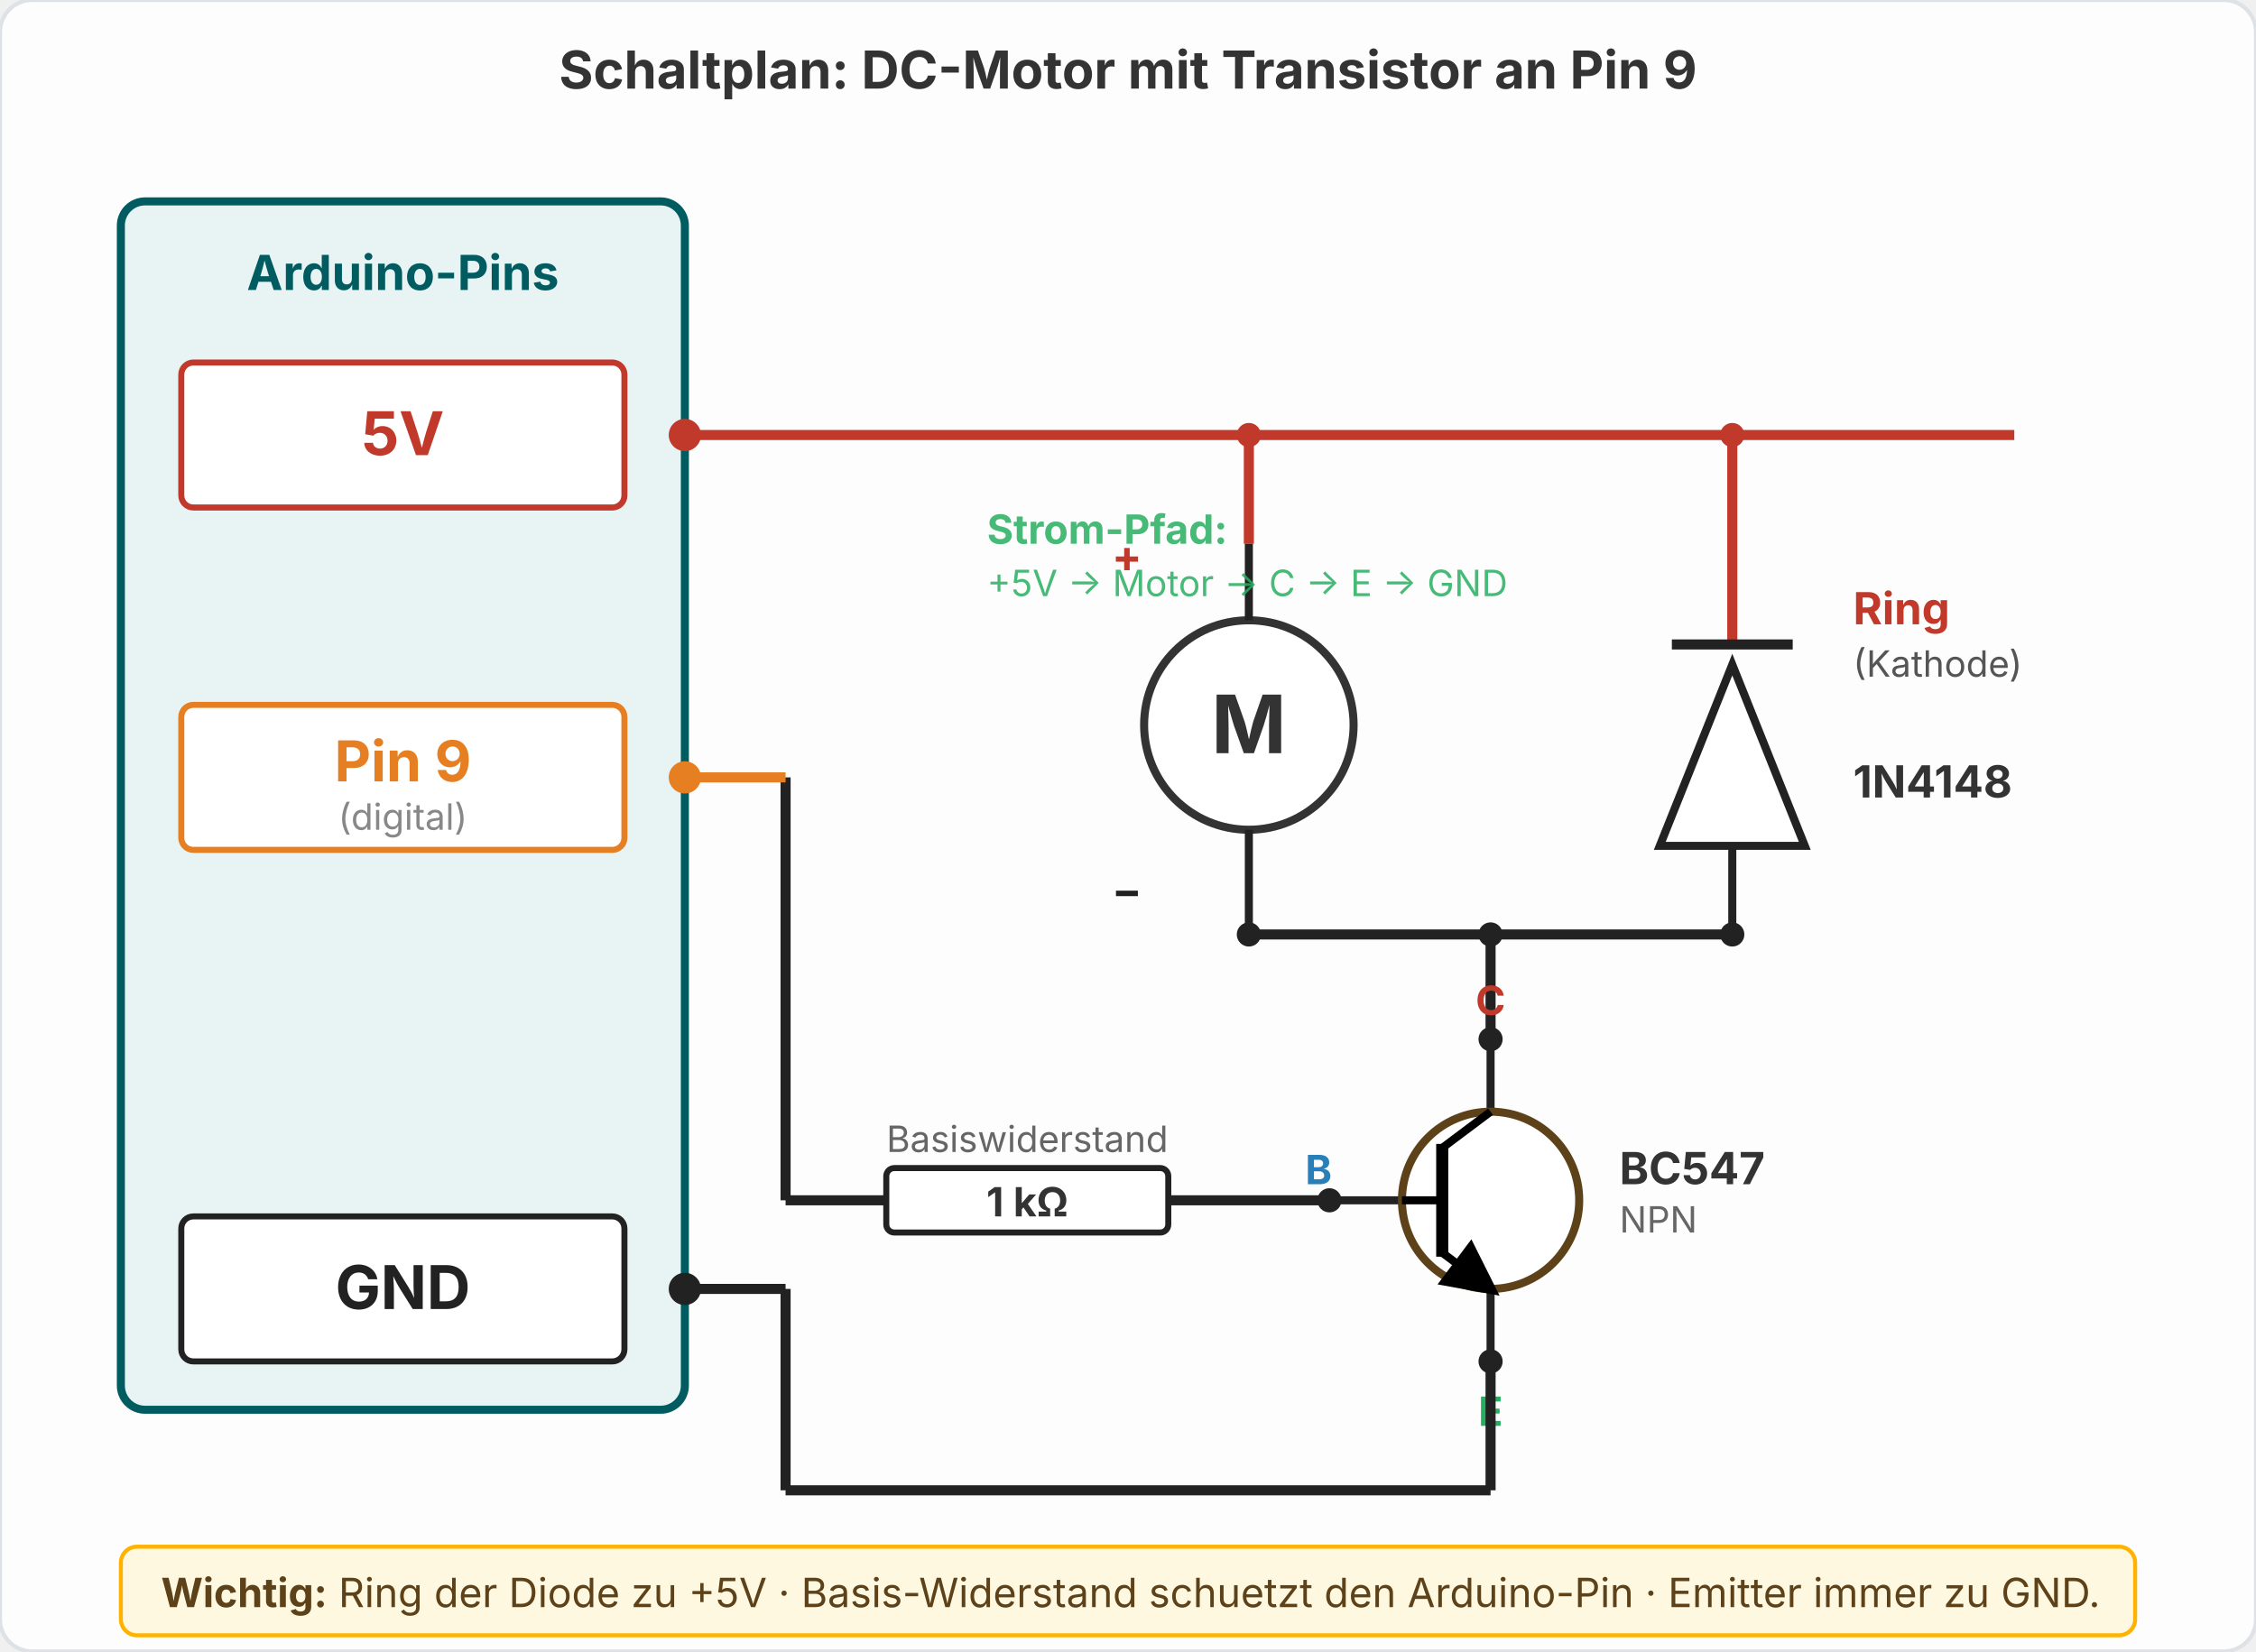
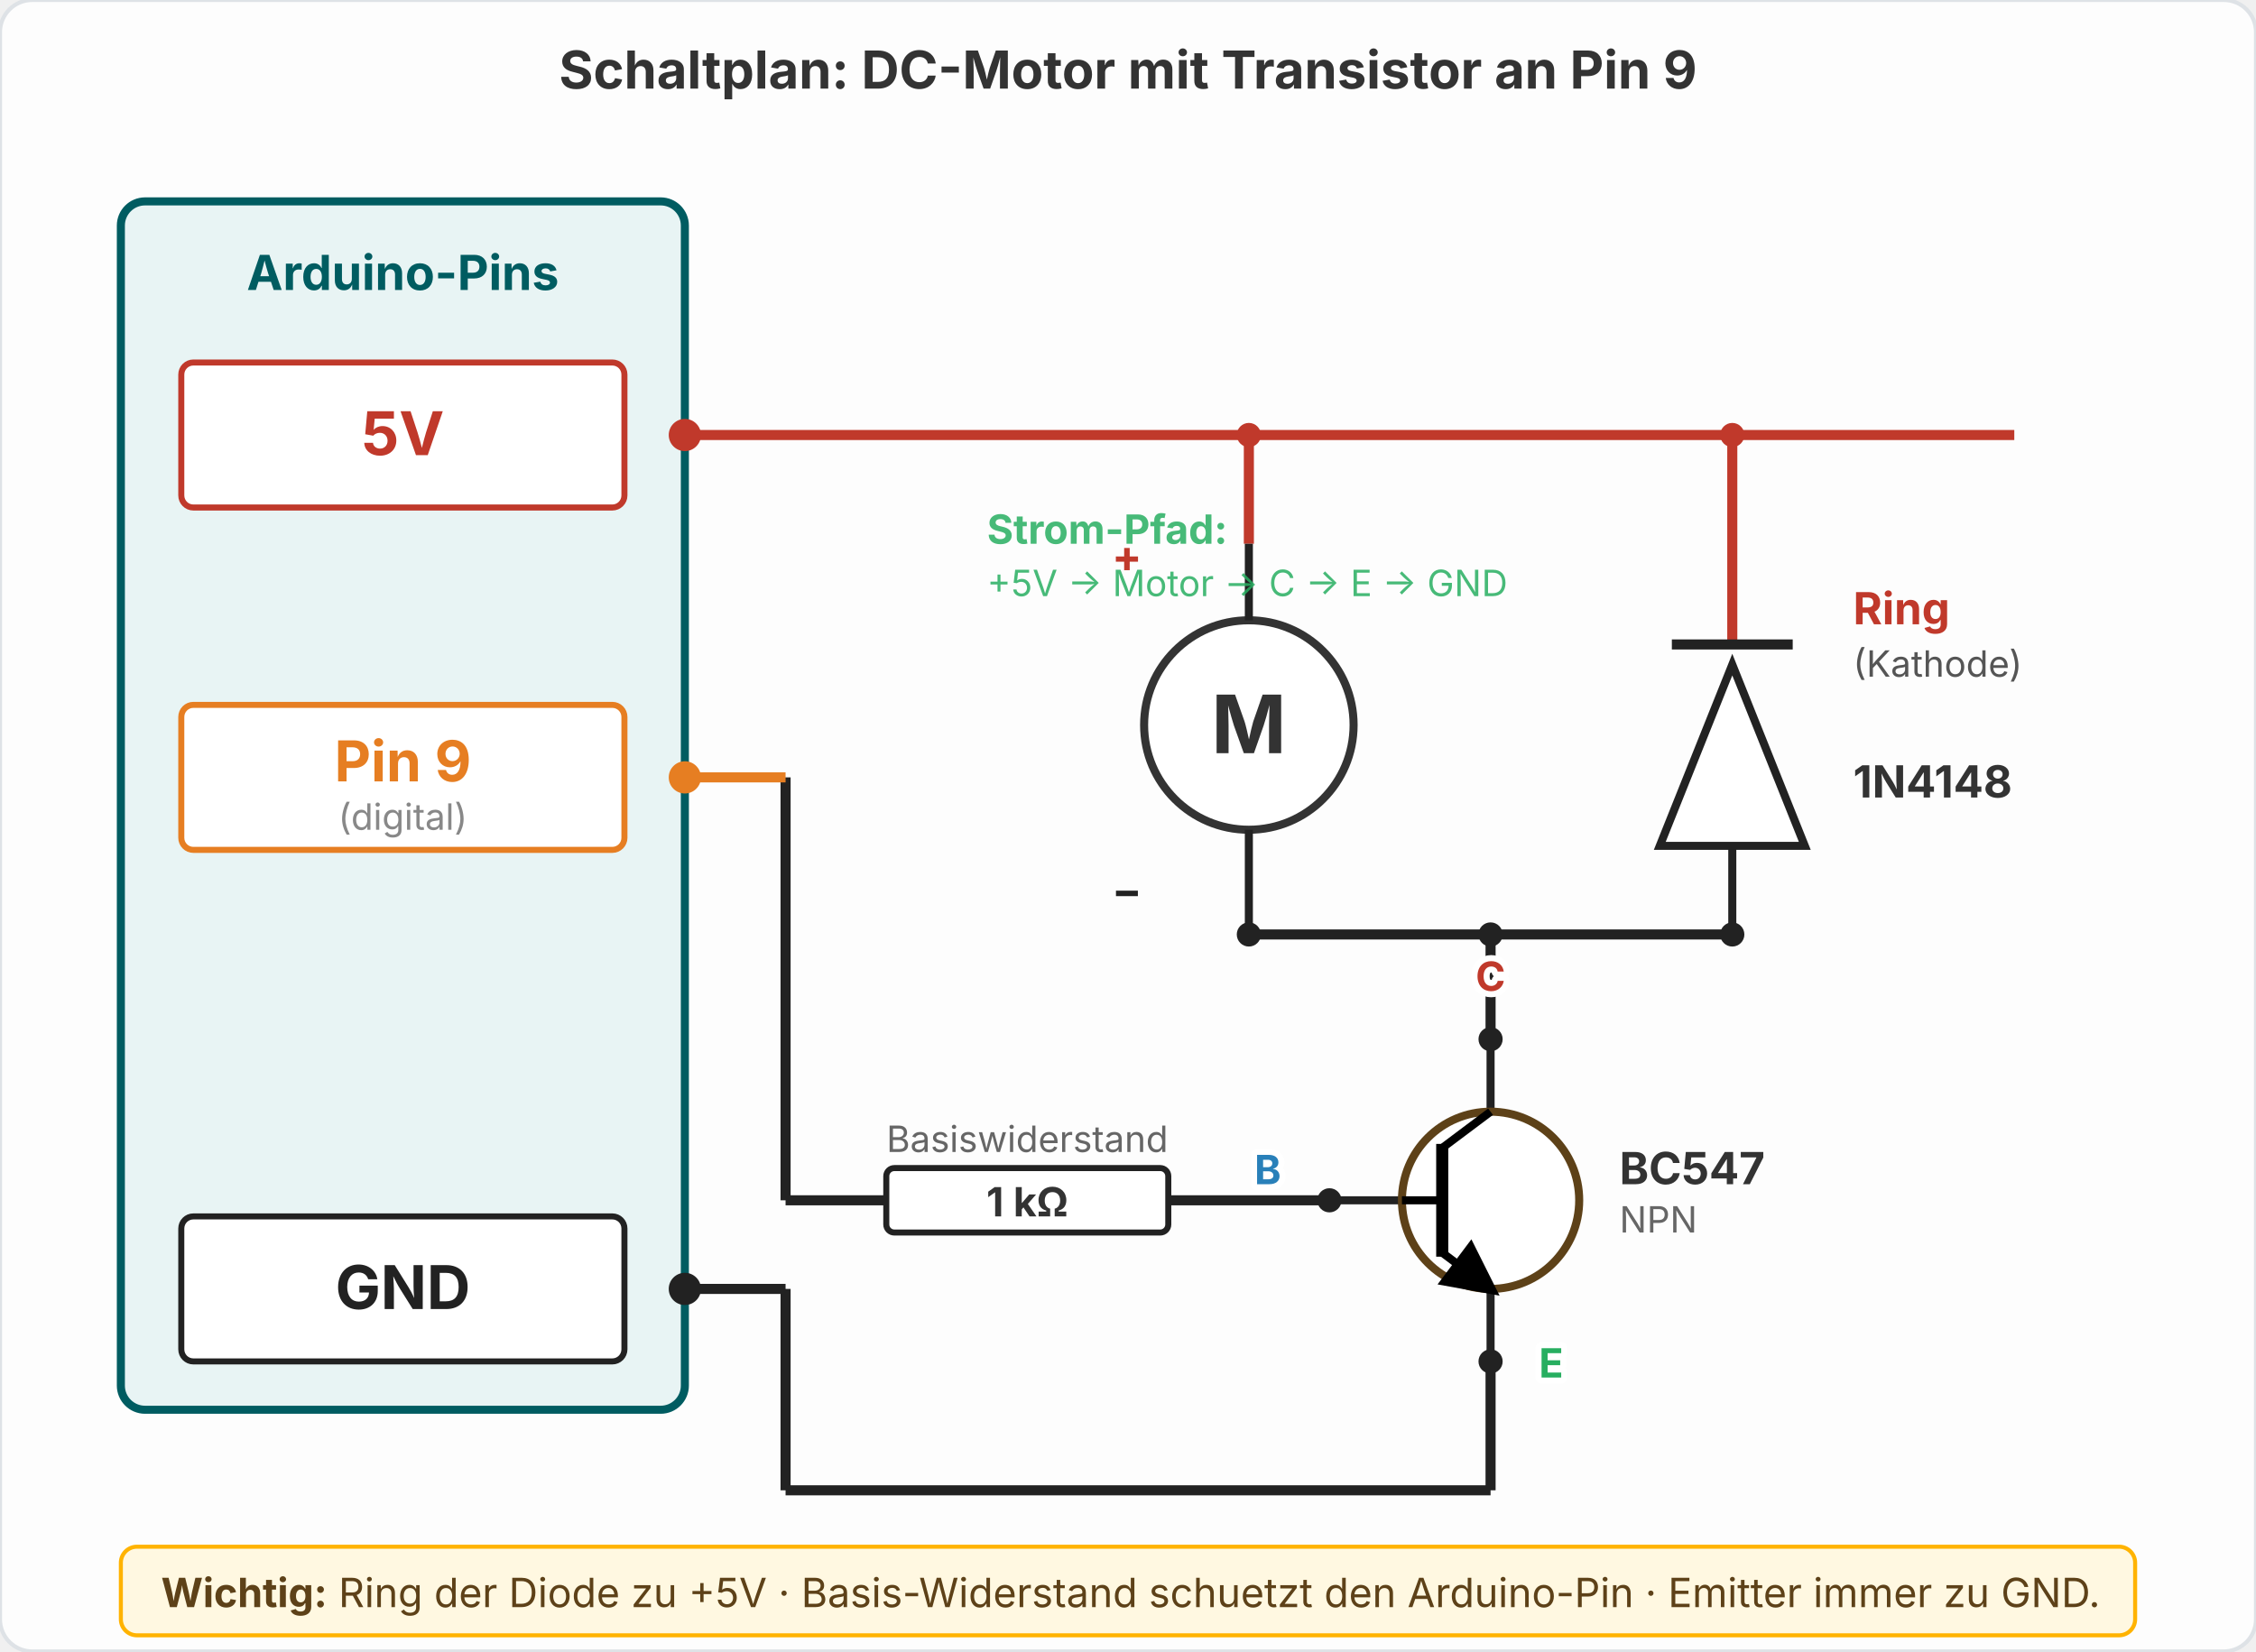
<svg xmlns="http://www.w3.org/2000/svg" viewBox="0 0 560 410" font-family="system-ui, -apple-system, sans-serif">
  <defs>
    <marker id="npnArrow" viewBox="0 0 10 10" refX="8" refY="5" markerWidth="7" markerHeight="7" orient="auto">
      <path d="M 0 0 L 10 5 L 0 10 z" fill="#000" />
    </marker>
  </defs>
  <rect x="0" y="0" width="560" height="410" rx="8" fill="#fdfdfd" stroke="#dee2e6" stroke-width="1" />
  <text x="280" y="22" text-anchor="middle" font-size="13" font-weight="bold" fill="#333">Schaltplan: DC-Motor mit Transistor an Pin 9</text>
  <g id="arduino-pins" transform="translate(30, 50)">
    <rect x="0" y="0" width="140" height="300" rx="6" fill="#e8f4f4" stroke="#005c61" stroke-width="2" />
    <text x="70" y="22" text-anchor="middle" font-size="12" font-weight="bold" fill="#005c61">Arduino-Pins</text>
    <rect x="15" y="40" width="110" height="36" rx="3" fill="#fff" stroke="#C0392B" stroke-width="1.5" />
    <text x="70" y="63" text-anchor="middle" font-size="15" font-weight="bold" fill="#C0392B">5V</text>
    <circle cx="140" cy="58" r="4" fill="#C0392B" />
    <rect x="15" y="125" width="110" height="36" rx="3" fill="#fff" stroke="#E67E22" stroke-width="1.5" />
    <text x="70" y="144" text-anchor="middle" font-size="14" font-weight="bold" fill="#E67E22">Pin 9</text>
    <text x="70" y="156" text-anchor="middle" font-size="9" fill="#888">(digital)</text>
    <circle cx="140" cy="143" r="4" fill="#E67E22" />
    <rect x="15" y="252" width="110" height="36" rx="3" fill="#fff" stroke="#222" stroke-width="1.5" />
    <text x="70" y="275" text-anchor="middle" font-size="15" font-weight="bold" fill="#222">GND</text>
    <circle cx="140" cy="270" r="4" fill="#222" />
  </g>
  <line x1="170" y1="108" x2="500" y2="108" stroke="#C0392B" stroke-width="2.5" />
  <line x1="310" y1="108" x2="310" y2="135" stroke="#C0392B" stroke-width="2.5" />
  <circle cx="310" cy="108" r="3" fill="#C0392B" />
  <line x1="430" y1="108" x2="430" y2="160" stroke="#C0392B" stroke-width="2.5" />
  <circle cx="430" cy="108" r="3" fill="#C0392B" />
  <g id="motor">
    <circle cx="310" cy="180" r="26" fill="#fff" stroke="#333" stroke-width="2" />
    <text x="310" y="187" text-anchor="middle" font-size="20" font-weight="bold" fill="#333">M</text>
    <text x="276" y="142" font-size="11" font-weight="bold" fill="#C0392B">+</text>
    <text x="276" y="225" font-size="11" font-weight="bold" fill="#222">−</text>
    <line x1="310" y1="135" x2="310" y2="154" stroke="#222" stroke-width="2" />
    <line x1="310" y1="206" x2="310" y2="232" stroke="#222" stroke-width="2" />
  </g>
  <g id="diode">
    <line x1="415" y1="160" x2="445" y2="160" stroke="#222" stroke-width="2.5" />
    <polygon points="412,210 448,210 430,165" fill="#fff" stroke="#222" stroke-width="2" />
    <line x1="430" y1="210" x2="430" y2="232" stroke="#222" stroke-width="2" />
    <text x="460" y="155" font-size="11" font-weight="bold" fill="#C0392B">Ring</text>
    <text x="460" y="168" font-size="9" fill="#555">(Kathode)</text>
    <text x="460" y="198" font-size="11" font-weight="bold" fill="#333">1N4148</text>
  </g>
  <line x1="310" y1="232" x2="430" y2="232" stroke="#222" stroke-width="2.5" />
  <circle cx="310" cy="232" r="3" fill="#222" />
  <circle cx="430" cy="232" r="3" fill="#222" />
  <line x1="370" y1="232" x2="370" y2="258" stroke="#222" stroke-width="2.5" />
  <circle cx="370" cy="232" r="3" fill="#222" />
  <g id="transistor">
    <line x1="370" y1="258" x2="370" y2="276" stroke="#222" stroke-width="2" />
    <line x1="330" y1="298" x2="348" y2="298" stroke="#222" stroke-width="2" />
    <line x1="370" y1="320" x2="370" y2="338" stroke="#222" stroke-width="2" />
    <circle cx="370" cy="298" r="22" fill="#fff" stroke="#5d4118" stroke-width="2" />
    <line x1="358" y1="284" x2="358" y2="312" stroke="#000" stroke-width="3" />
    <line x1="348" y1="298" x2="358" y2="298" stroke="#000" stroke-width="2" />
    <line x1="358" y1="285" x2="370" y2="276" stroke="#000" stroke-width="2" />
    <line x1="358" y1="311" x2="370" y2="320" stroke="#000" stroke-width="2" marker-end="url(#npnArrow)" />
-     <text x="370" y="252" text-anchor="middle" font-size="10" font-weight="bold" fill="#C0392B">C</text>
-     <text x="324" y="294" font-size="10" font-weight="bold" fill="#2980B9">B</text>
-     <text x="370" y="354" text-anchor="middle" font-size="10" font-weight="bold" fill="#27AE60">E</text>
+     <text x="370" y="246" text-anchor="middle" font-size="10" font-weight="bold" fill="#C0392B" paint-order="stroke" stroke="#fff" stroke-width="3" stroke-linejoin="round">C</text>
+     <text x="318" y="294" text-anchor="end" font-size="10" font-weight="bold" fill="#2980B9" paint-order="stroke" stroke="#fff" stroke-width="3" stroke-linejoin="round">B</text>
+     <text x="382" y="342" font-size="10" font-weight="bold" fill="#27AE60" paint-order="stroke" stroke="#fff" stroke-width="3" stroke-linejoin="round">E</text>
    <text x="402" y="294" font-size="11" font-weight="bold" fill="#333">BC547</text>
    <text x="402" y="306" font-size="9" fill="#666">NPN</text>
    <circle cx="370" cy="258" r="3" fill="#222" />
    <circle cx="330" cy="298" r="3" fill="#222" />
    <circle cx="370" cy="338" r="3" fill="#222" />
  </g>
  <line x1="330" y1="298" x2="290" y2="298" stroke="#222" stroke-width="2.5" />
  <g id="basiswiderstand" transform="translate(220, 290)">
    <rect x="0" y="0" width="70" height="16" rx="2" fill="#fff" stroke="#222" stroke-width="1.5" />
    <text x="35" y="12" text-anchor="middle" font-size="10" font-weight="bold" fill="#333">1 kΩ</text>
    <text x="35" y="-4" text-anchor="middle" font-size="9" fill="#666">Basiswiderstand</text>
  </g>
  <line x1="220" y1="298" x2="195" y2="298" stroke="#222" stroke-width="2.5" />
  <line x1="195" y1="298" x2="195" y2="193" stroke="#222" stroke-width="2.5" />
  <line x1="195" y1="193" x2="170" y2="193" stroke="#E67E22" stroke-width="2.5" />
  <line x1="370" y1="338" x2="370" y2="370" stroke="#222" stroke-width="2.5" />
  <line x1="370" y1="370" x2="195" y2="370" stroke="#222" stroke-width="2.5" />
  <line x1="195" y1="370" x2="195" y2="320" stroke="#222" stroke-width="2.5" />
  <line x1="195" y1="320" x2="170" y2="320" stroke="#222" stroke-width="2.5" />
  <g opacity="0.85">
    <text x="245" y="135" font-size="10" font-weight="bold" fill="#27AE60">Strom-Pfad:</text>
    <text x="245" y="148" font-size="9" fill="#27AE60">+5V → Motor → C → E → GND</text>
  </g>
  <g transform="translate(30, 384)">
    <rect x="0" y="0" width="500" height="22" rx="4" fill="#fff8e1" stroke="#ffb300" stroke-width="1" />
    <text x="10" y="15" font-size="10" fill="#5d4118">
      <tspan font-weight="bold">Wichtig:</tspan> Ring der Diode zu +5V · Basis-Widerstand schuetzt den Arduino-Pin · Emitter immer zu GND.</text>
  </g>
</svg>
